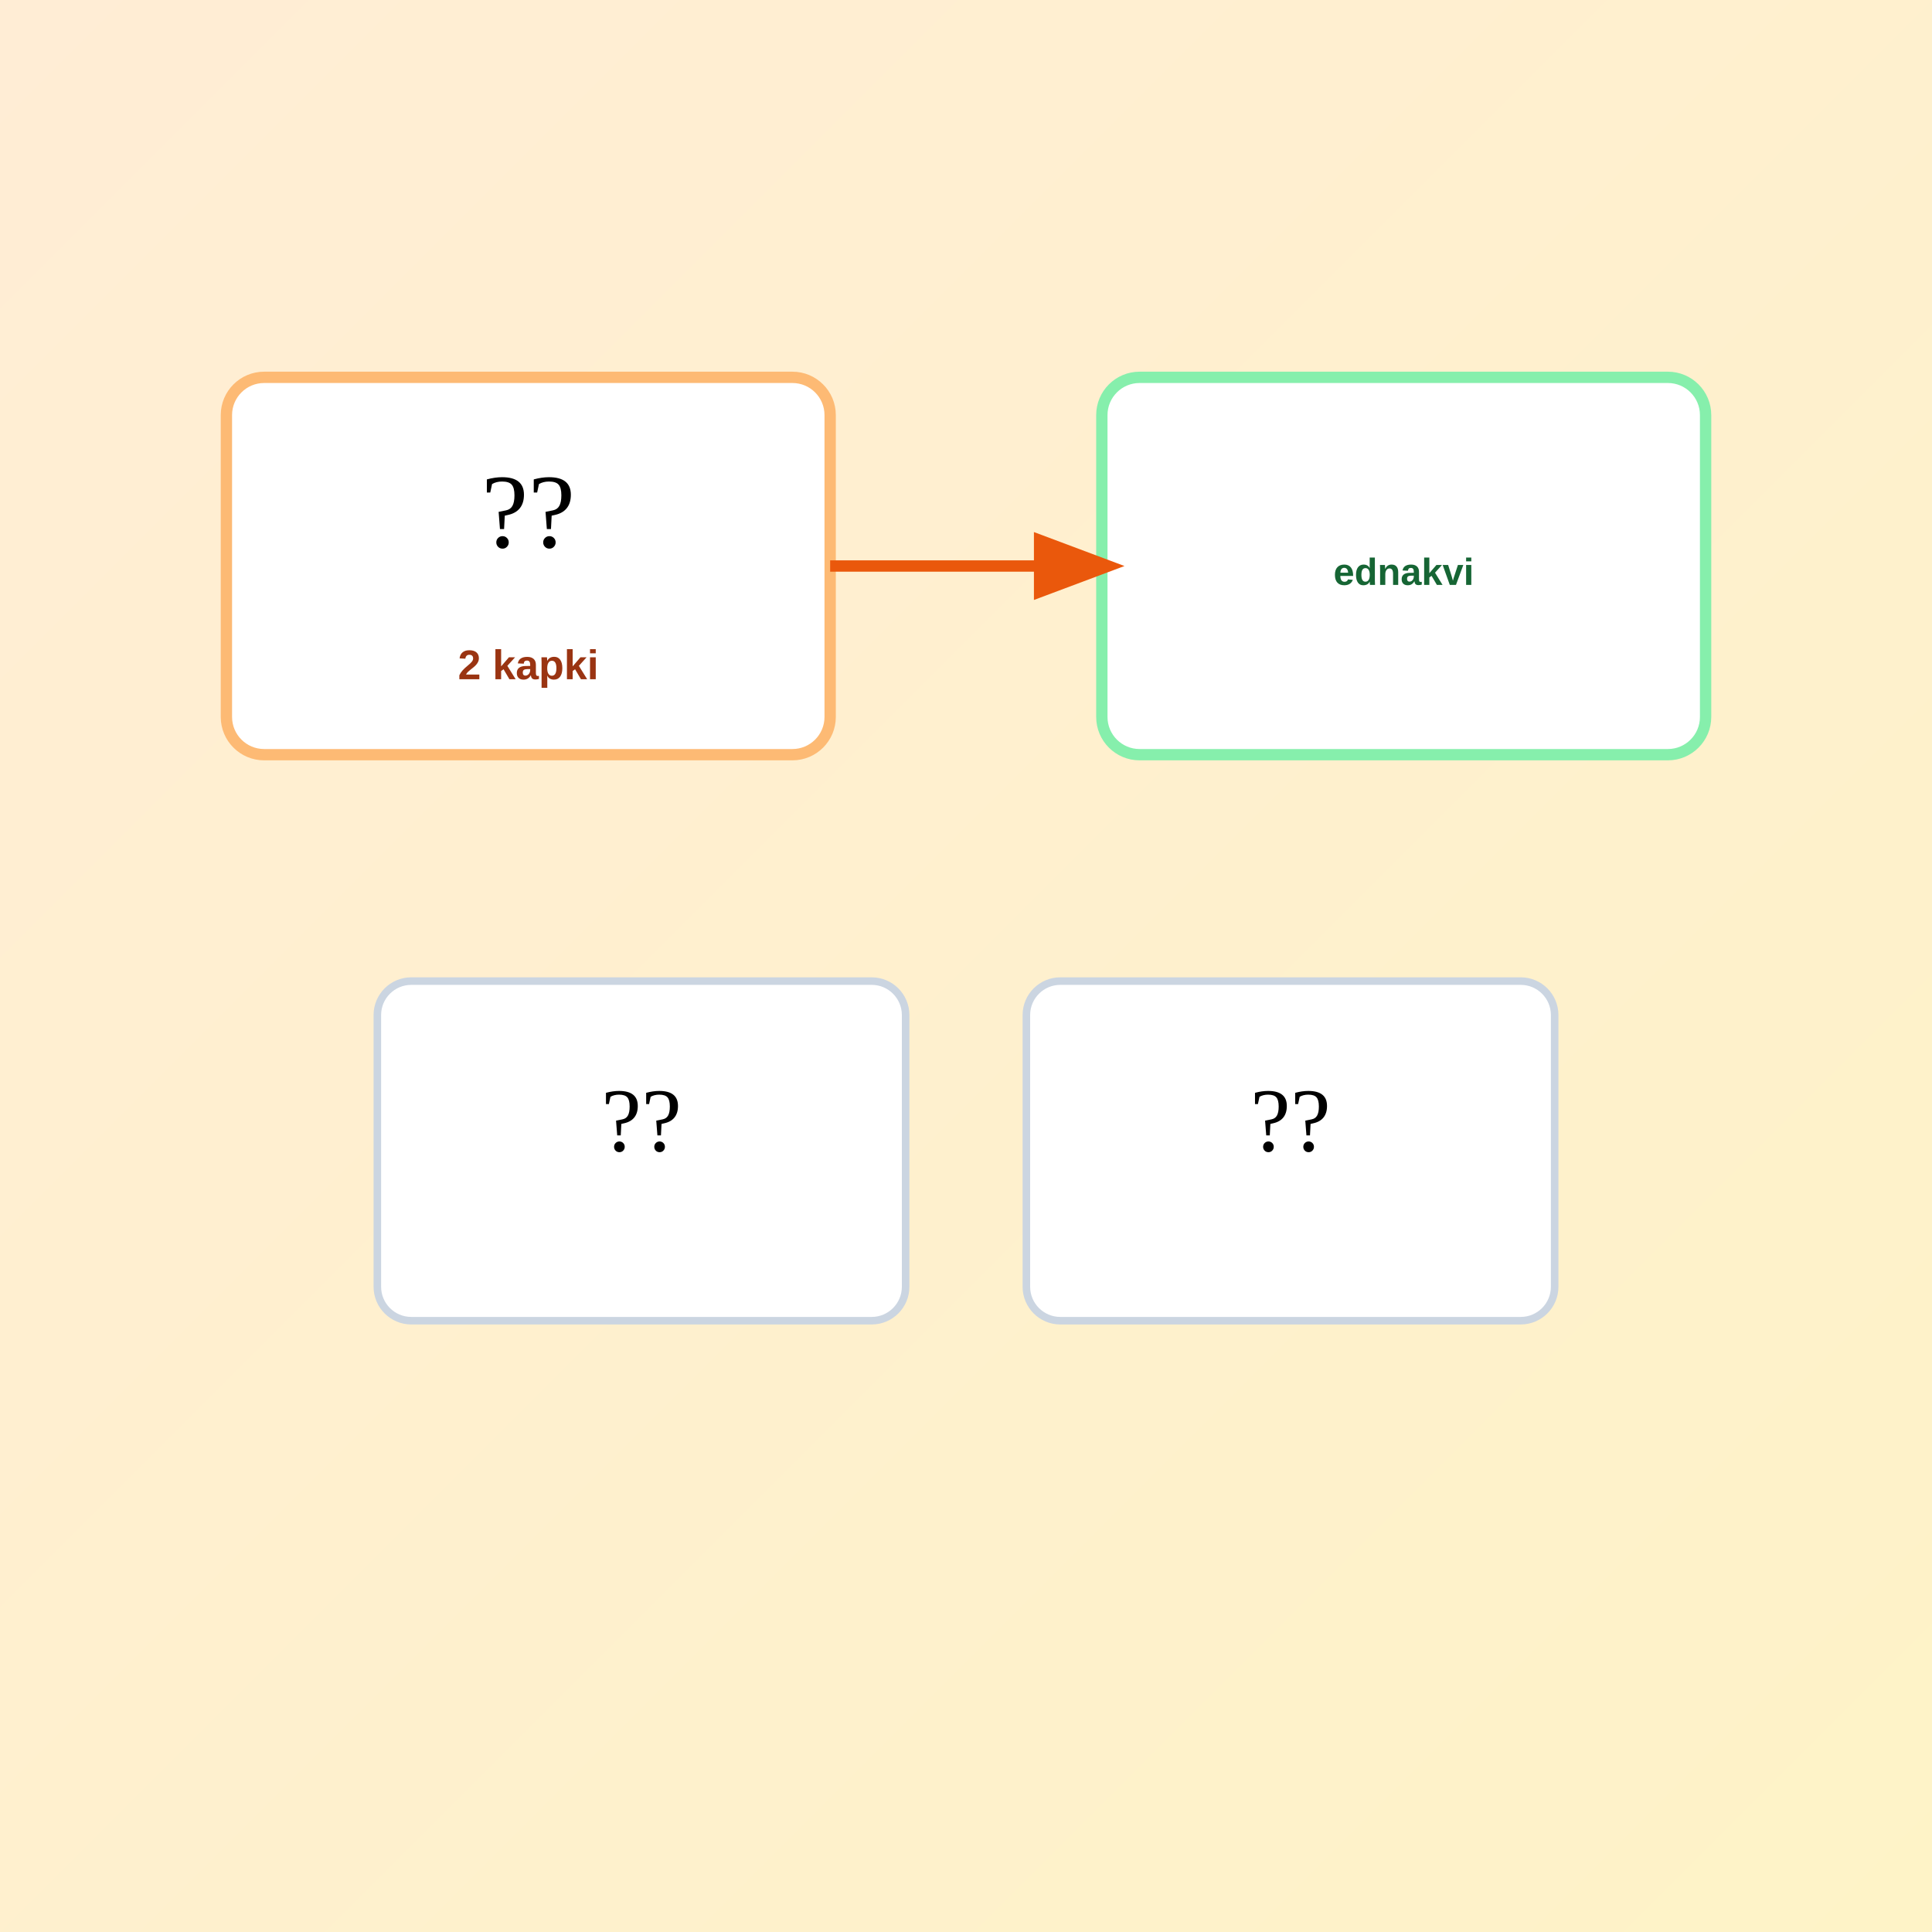
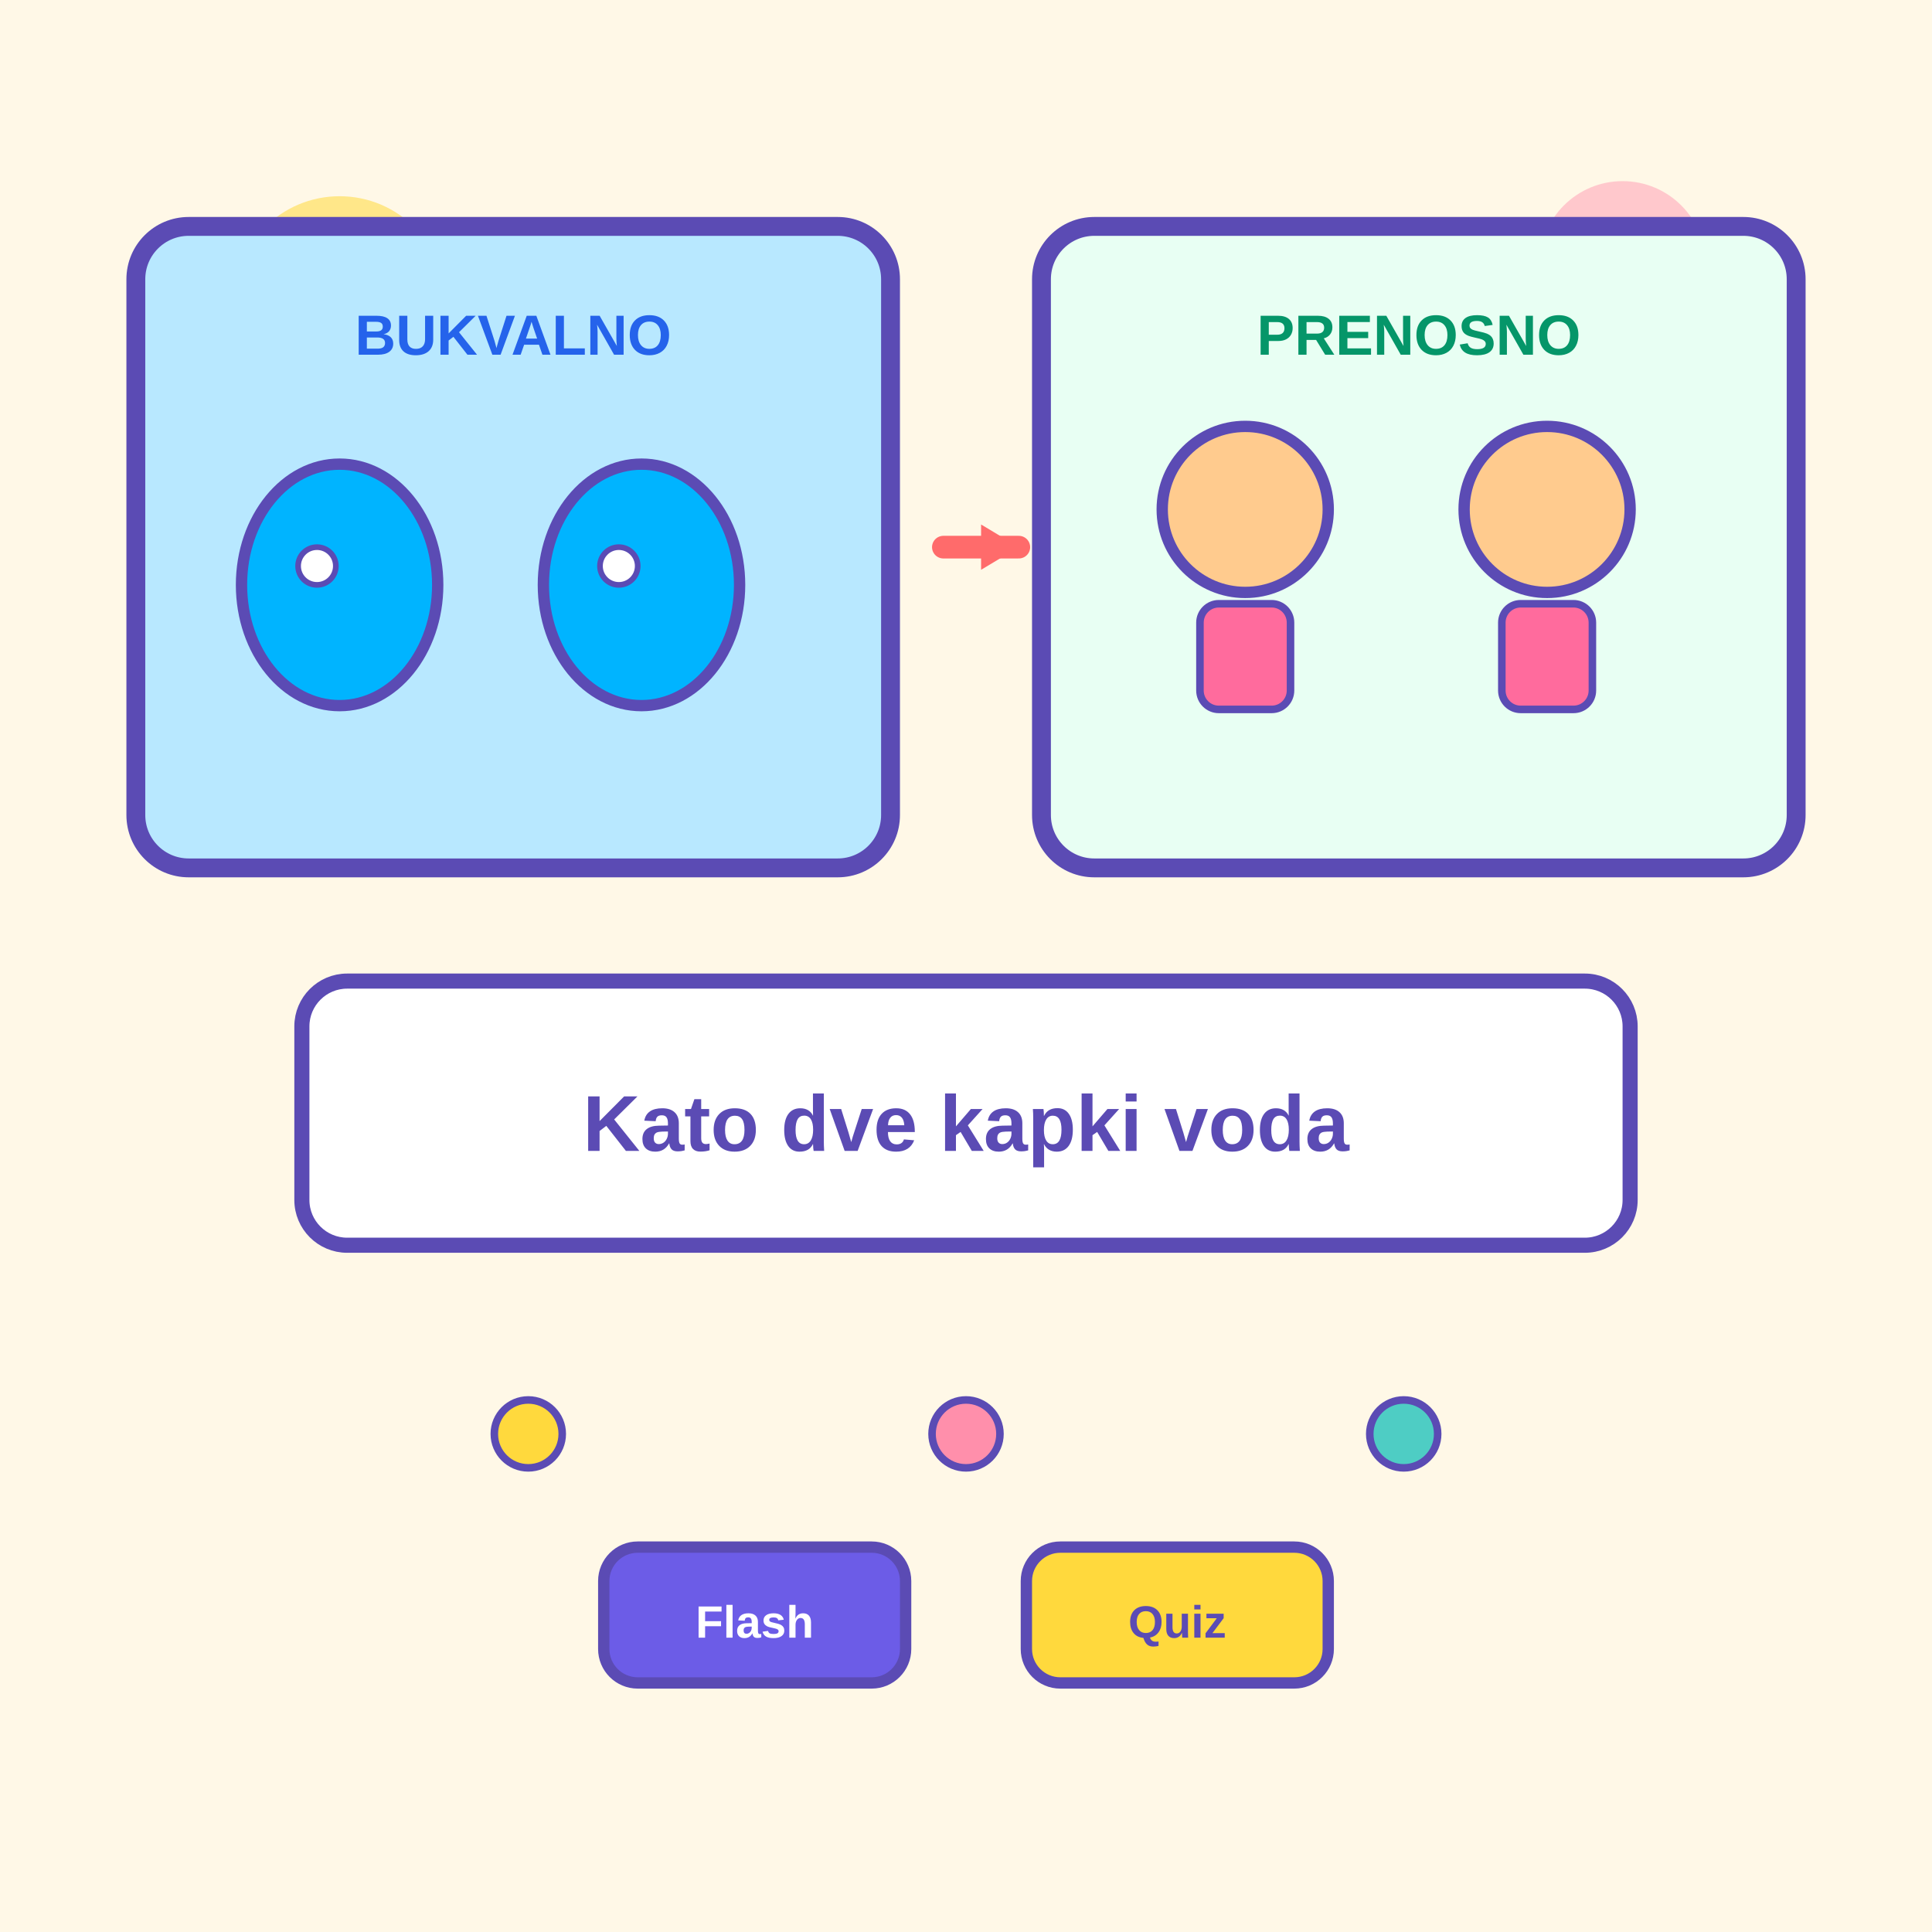
<svg xmlns="http://www.w3.org/2000/svg" width="1024" height="1024" viewBox="0 0 1024 1024" aria-label="Frazeologichni karti">
-   <defs>
-     <linearGradient id="bg" x1="0" x2="1" y1="0" y2="1">
-       <stop offset="0%" stop-color="#ffedd5" />
-       <stop offset="100%" stop-color="#fef3c7" />
-     </linearGradient>
-     <marker id="arr" markerWidth="8" markerHeight="8" refX="6" refY="3" orient="auto">
-       <polygon points="0 0, 8 3, 0 6" fill="#ea580c" />
-     </marker>
-   </defs>
-   <rect width="1024" height="1024" fill="url(#bg)" />
-   <rect x="120" y="200" width="320" height="200" rx="20" fill="#ffffff" stroke="#fdba74" stroke-width="6" />
-   <text x="280" y="290" text-anchor="middle" font-size="56">??</text>
-   <text x="280" y="360" text-anchor="middle" fill="#9a3412" font-family="Arial,sans-serif" font-size="22" font-weight="800">2 kapki</text>
-   <rect x="584" y="200" width="320" height="200" rx="20" fill="#ffffff" stroke="#86efac" stroke-width="6" />
-   <text x="744" y="310" text-anchor="middle" fill="#166534" font-family="Arial,sans-serif" font-size="20" font-weight="700">ednakvi</text>
-   <path d="M440 300 L584 300" stroke="#ea580c" stroke-width="6" marker-end="url(#arr)" />
-   <rect x="200" y="520" width="280" height="180" rx="18" fill="#ffffff" stroke="#cbd5e1" stroke-width="4" />
-   <text x="340" y="610" text-anchor="middle" font-size="48">??</text>
-   <rect x="544" y="520" width="280" height="180" rx="18" fill="#ffffff" stroke="#cbd5e1" stroke-width="4" />
-   <text x="684" y="610" text-anchor="middle" font-size="48">??</text>
+   <rect width="1024" height="1024" fill="#FFF8E7" />
+   <circle cx="180" cy="160" r="56" fill="#FFD93D" opacity="0.55" />
+   <circle cx="860" cy="140" r="44" fill="#FF8FAB" opacity="0.45" />
+   <rect x="72" y="120" width="400" height="340" rx="28" fill="#B8E8FF" stroke="#5B4BB4" stroke-width="10" />
+   <text x="272" y="188" text-anchor="middle" font-family="Arial,sans-serif" font-size="30" font-weight="800" fill="#2563EB">BUKVALNO</text>
+   <ellipse cx="180" cy="310" rx="52" ry="64" fill="#00B4FF" stroke="#5B4BB4" stroke-width="6" />
+   <ellipse cx="340" cy="310" rx="52" ry="64" fill="#00B4FF" stroke="#5B4BB4" stroke-width="6" />
+   <circle cx="168" cy="300" r="10" fill="#fff" stroke="#5B4BB4" stroke-width="3" />
+   <circle cx="328" cy="300" r="10" fill="#fff" stroke="#5B4BB4" stroke-width="3" />
+   <rect x="552" y="120" width="400" height="340" rx="28" fill="#E8FFF3" stroke="#5B4BB4" stroke-width="10" />
+   <text x="752" y="188" text-anchor="middle" font-family="Arial,sans-serif" font-size="30" font-weight="800" fill="#059669">PRENOSNO</text>
+   <circle cx="660" cy="270" r="44" fill="#FFCB8E" stroke="#5B4BB4" stroke-width="6" />
+   <circle cx="820" cy="270" r="44" fill="#FFCB8E" stroke="#5B4BB4" stroke-width="6" />
+   <rect x="636" y="320" width="48" height="56" rx="10" fill="#FF6B9D" stroke="#5B4BB4" stroke-width="4" />
+   <rect x="796" y="320" width="48" height="56" rx="10" fill="#FF6B9D" stroke="#5B4BB4" stroke-width="4" />
+   <path d="M500 290 L540 290" stroke="#FF6B6B" stroke-width="12" stroke-linecap="round" />
+   <polygon points="540,290 520,278 520,302" fill="#FF6B6B" />
+   <rect x="160" y="520" width="704" height="140" rx="24" fill="#fff" stroke="#5B4BB4" stroke-width="8" />
+   <text x="512" y="610" text-anchor="middle" font-family="Arial,sans-serif" font-size="42" font-weight="800" fill="#5B4BB4">Kato dve kapki voda</text>
+   <circle cx="280" cy="760" r="18" fill="#FFD93D" stroke="#5B4BB4" stroke-width="4" />
+   <circle cx="744" cy="760" r="18" fill="#4ECDC4" stroke="#5B4BB4" stroke-width="4" />
+   <circle cx="512" cy="760" r="18" fill="#FF8FAB" stroke="#5B4BB4" stroke-width="4" />
+   <rect x="320" y="820" width="160" height="72" rx="18" fill="#6C5CE7" stroke="#5B4BB4" stroke-width="6" />
+   <rect x="544" y="820" width="160" height="72" rx="18" fill="#FFD93D" stroke="#5B4BB4" stroke-width="6" />
+   <text x="400" y="868" text-anchor="middle" font-family="Arial,sans-serif" font-size="24" font-weight="800" fill="#fff">Flash</text>
+   <text x="624" y="868" text-anchor="middle" font-family="Arial,sans-serif" font-size="24" font-weight="800" fill="#5B4BB4">Quiz</text>
</svg>
